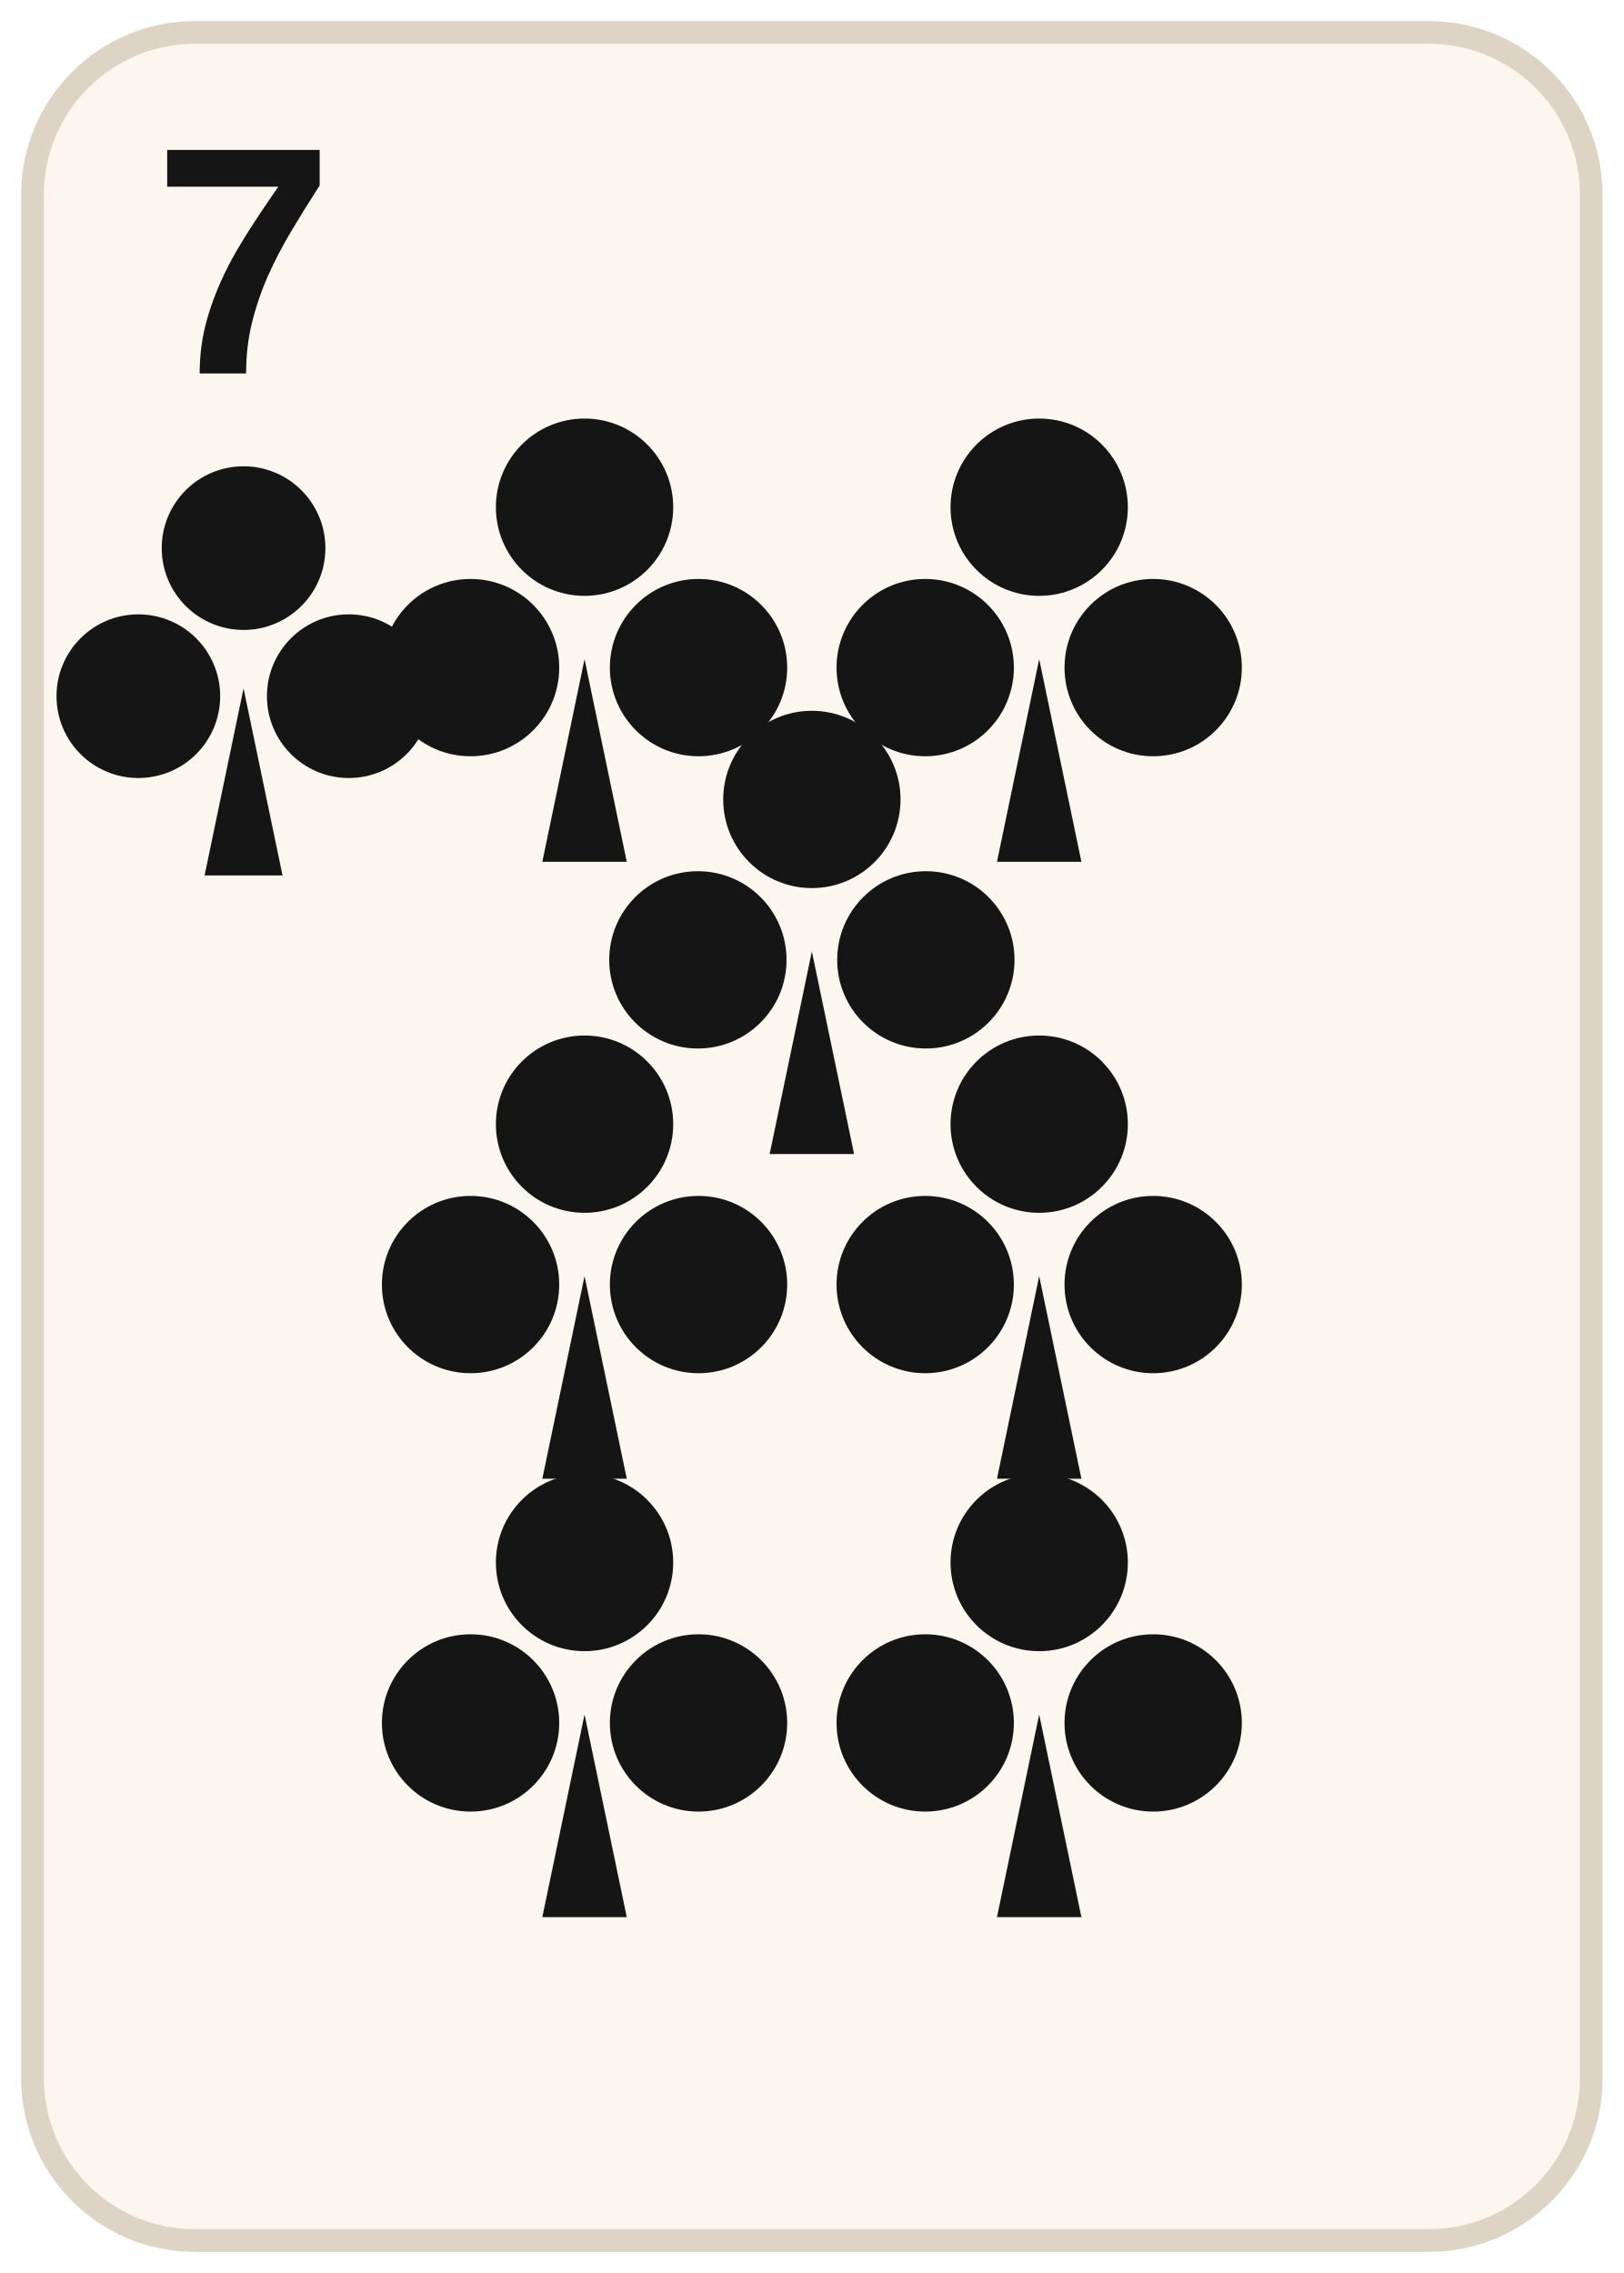
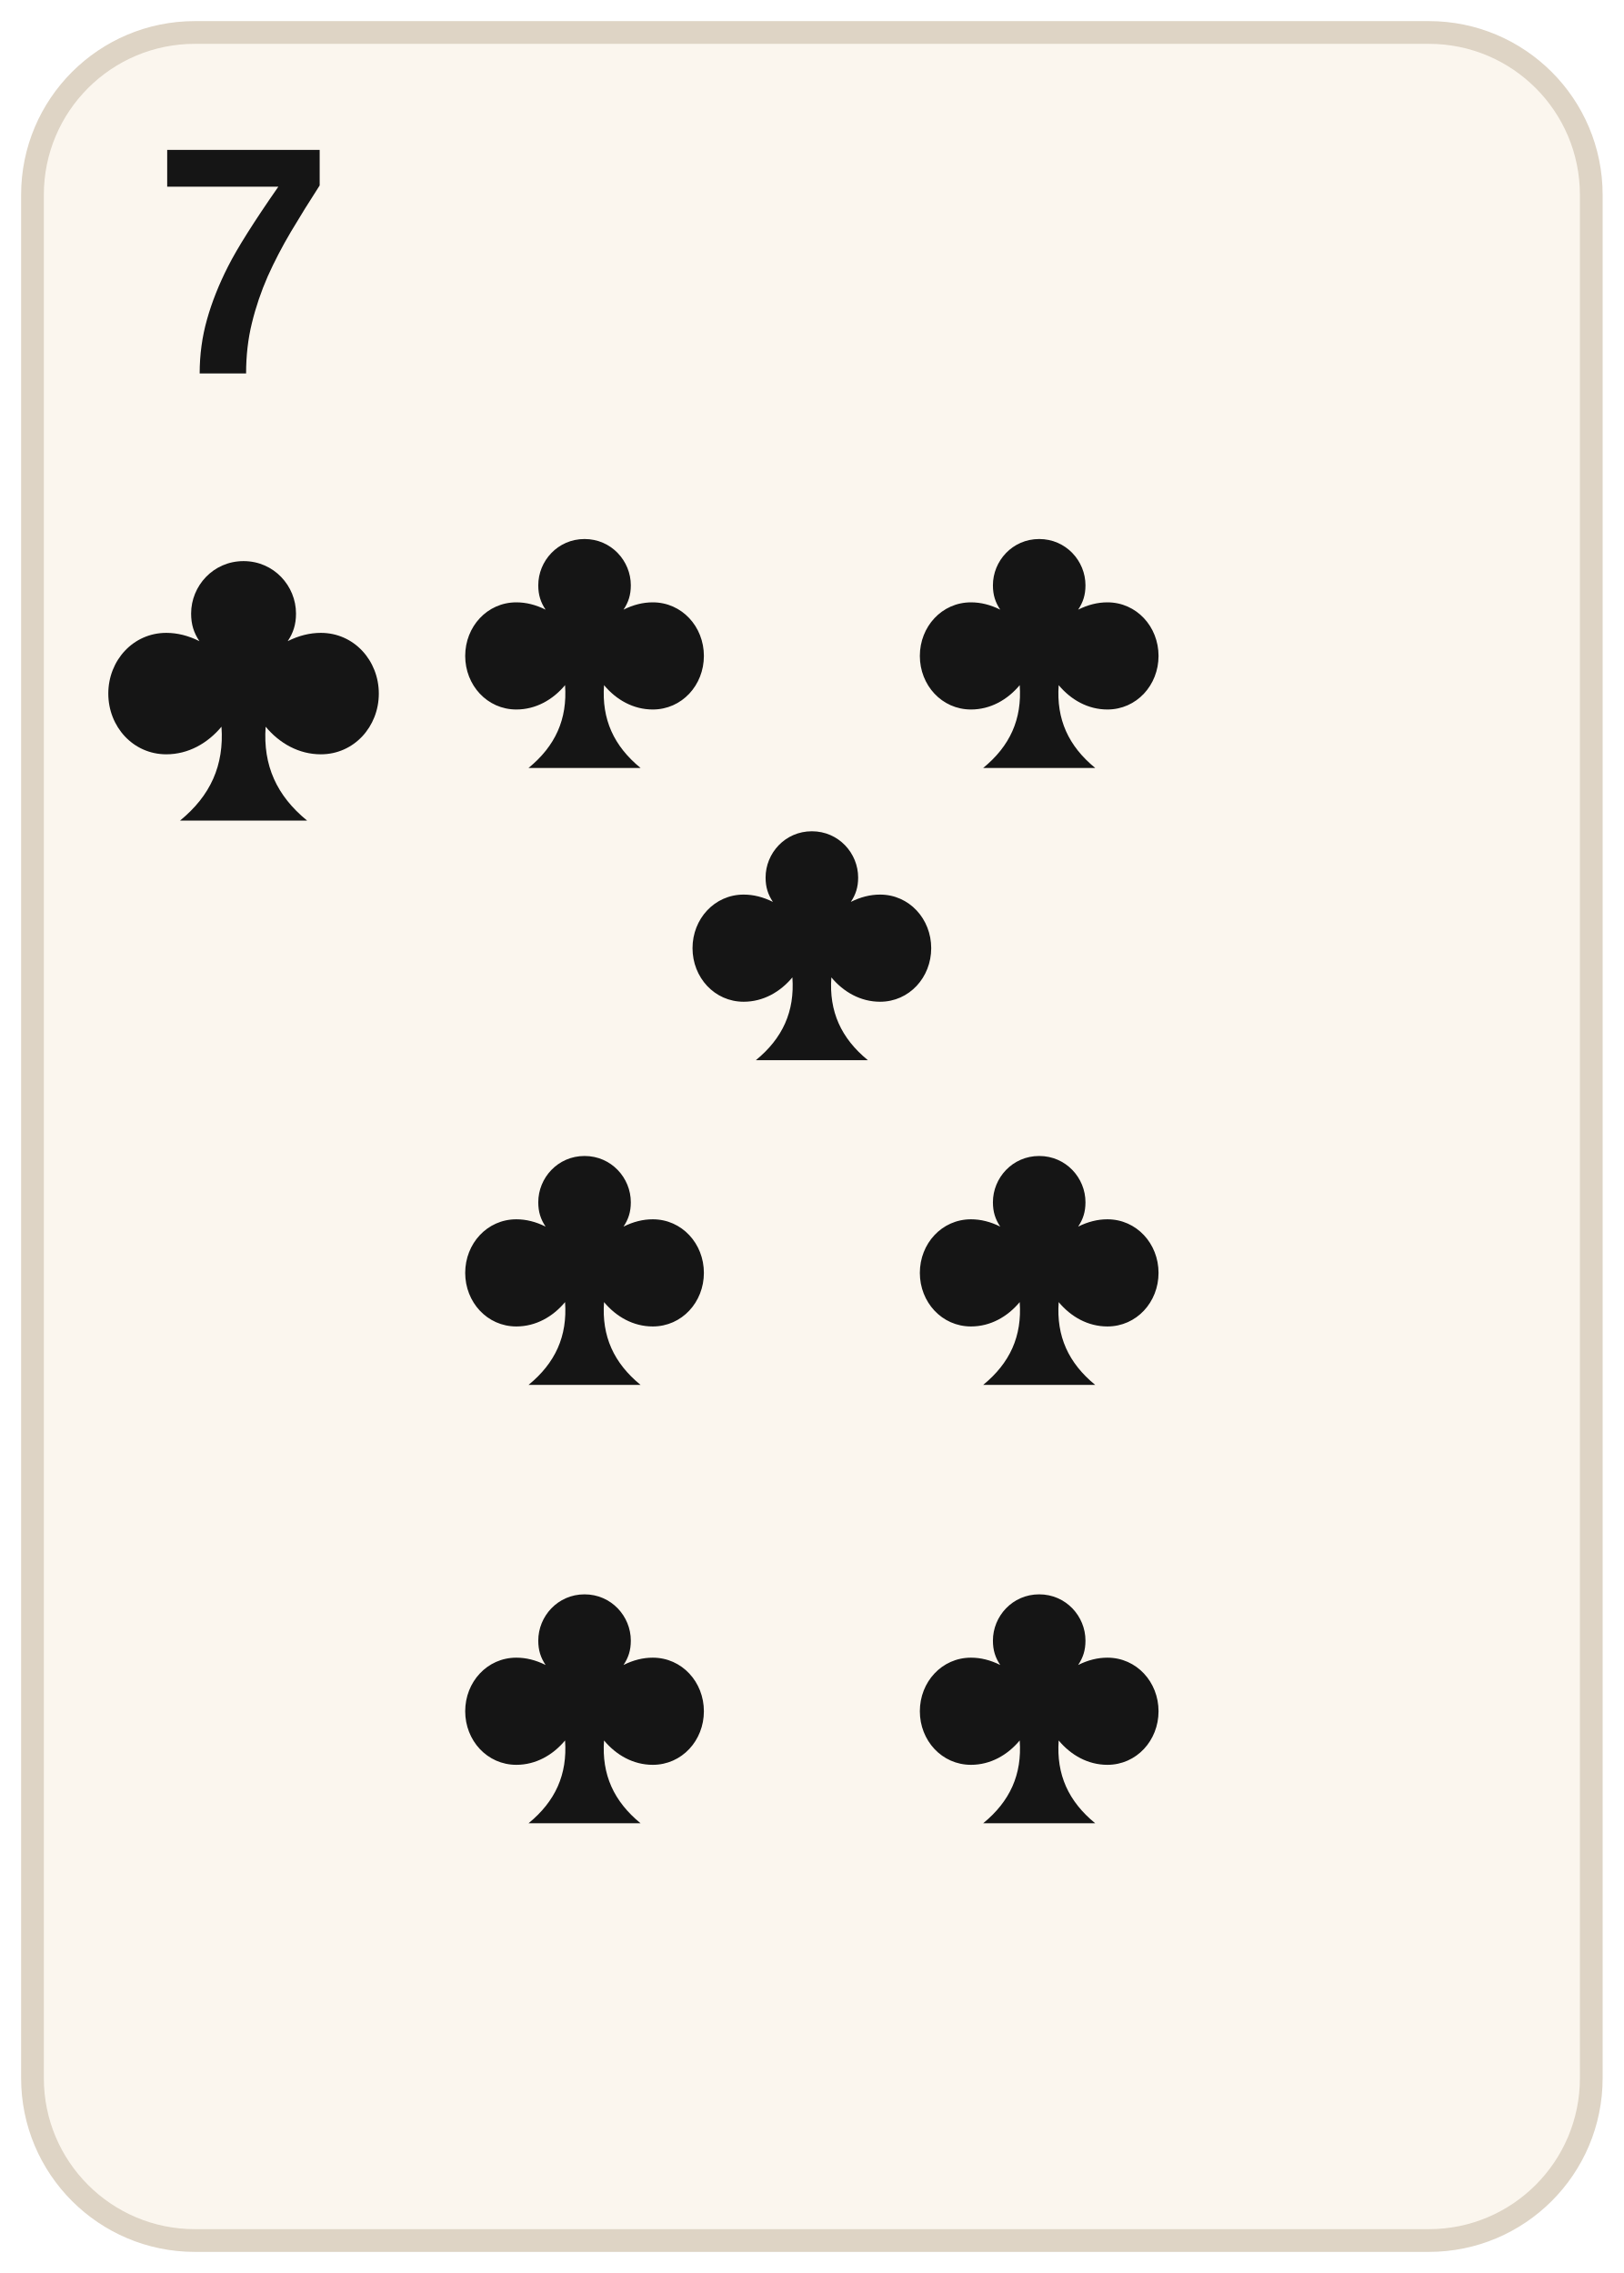
<svg xmlns="http://www.w3.org/2000/svg" viewBox="0 0 100 140" role="img" aria-label="7 of Clubs">
  <rect x="2" y="2" width="96" height="136" rx="10" fill="#fbf6ee" stroke="#ded4c5" stroke-width="1.4" />
  <g font-family="Haskoy,-apple-system,BlinkMacSystemFont,'Segoe UI',Arial,sans-serif">
    <text x="15" y="23" fill="#151515" font-size="20" font-weight="700" text-anchor="middle">7</text>
-     <g fill="#151515" transform="translate(15 40) scale(0.24)">
-       <path d="M-21-26a21 21 0 1 0 42 0 21 21 0 1 0-42 0ZM-48 12a21 21 0 1 0 42 0 21 21 0 1 0-42 0ZM6 12a21 21 0 1 0 42 0 21 21 0 1 0-42 0ZM0 10 10 58H-10Z" />
+     <g fill="#151515" transform="translate(15 40) scale(0.17)">
+       <path d="M0-32C-11-32-19-23-19-13c0 4 1 7 3 10-4-2-8-3-12-3-12 0-21 10-21 22s9 22 21 22c8 0 15-4 20-10 1 14-4 25-15 34h46C12 53 7 42 8 28c5 6 12 10 20 10 12 0 21-10 21-22S40-6 28-6c-4 0-8 1-12 3 2-3 3-6 3-10 0-10-8-19-19-19Z" />
    </g>
  </g>
  <g>
-     <g fill="#151515" transform="translate(36 38) scale(0.26)">
-       <path d="M-21-26a21 21 0 1 0 42 0 21 21 0 1 0-42 0ZM-48 12a21 21 0 1 0 42 0 21 21 0 1 0-42 0ZM6 12a21 21 0 1 0 42 0 21 21 0 1 0-42 0ZM0 10 10 58H-10Z" />
+     <g fill="#151515" transform="translate(36 38) scale(0.15)">
+       <path d="M0-32C-11-32-19-23-19-13c0 4 1 7 3 10-4-2-8-3-12-3-12 0-21 10-21 22s9 22 21 22c8 0 15-4 20-10 1 14-4 25-15 34h46C12 53 7 42 8 28c5 6 12 10 20 10 12 0 21-10 21-22S40-6 28-6c-4 0-8 1-12 3 2-3 3-6 3-10 0-10-8-19-19-19Z" />
    </g>
-     <g fill="#151515" transform="translate(64 38) scale(0.26)">
-       <path d="M-21-26a21 21 0 1 0 42 0 21 21 0 1 0-42 0ZM-48 12a21 21 0 1 0 42 0 21 21 0 1 0-42 0ZM6 12a21 21 0 1 0 42 0 21 21 0 1 0-42 0ZM0 10 10 58H-10Z" />
+     <g fill="#151515" transform="translate(64 38) scale(0.15)">
+       <path d="M0-32C-11-32-19-23-19-13c0 4 1 7 3 10-4-2-8-3-12-3-12 0-21 10-21 22s9 22 21 22c8 0 15-4 20-10 1 14-4 25-15 34h46C12 53 7 42 8 28c5 6 12 10 20 10 12 0 21-10 21-22S40-6 28-6c-4 0-8 1-12 3 2-3 3-6 3-10 0-10-8-19-19-19Z" />
    </g>
-     <g fill="#151515" transform="translate(50 56) scale(0.26)">
-       <path d="M-21-26a21 21 0 1 0 42 0 21 21 0 1 0-42 0ZM-48 12a21 21 0 1 0 42 0 21 21 0 1 0-42 0ZM6 12a21 21 0 1 0 42 0 21 21 0 1 0-42 0ZM0 10 10 58H-10Z" />
+     <g fill="#151515" transform="translate(50 56) scale(0.15)">
+       <path d="M0-32C-11-32-19-23-19-13c0 4 1 7 3 10-4-2-8-3-12-3-12 0-21 10-21 22s9 22 21 22c8 0 15-4 20-10 1 14-4 25-15 34h46C12 53 7 42 8 28c5 6 12 10 20 10 12 0 21-10 21-22S40-6 28-6c-4 0-8 1-12 3 2-3 3-6 3-10 0-10-8-19-19-19Z" />
    </g>
-     <g fill="#151515" transform="translate(36 76) scale(0.26)">
-       <path d="M-21-26a21 21 0 1 0 42 0 21 21 0 1 0-42 0ZM-48 12a21 21 0 1 0 42 0 21 21 0 1 0-42 0ZM6 12a21 21 0 1 0 42 0 21 21 0 1 0-42 0ZM0 10 10 58H-10Z" />
+     <g fill="#151515" transform="translate(36 76) scale(0.15)">
+       <path d="M0-32C-11-32-19-23-19-13c0 4 1 7 3 10-4-2-8-3-12-3-12 0-21 10-21 22s9 22 21 22c8 0 15-4 20-10 1 14-4 25-15 34h46C12 53 7 42 8 28c5 6 12 10 20 10 12 0 21-10 21-22S40-6 28-6c-4 0-8 1-12 3 2-3 3-6 3-10 0-10-8-19-19-19Z" />
    </g>
-     <g fill="#151515" transform="translate(64 76) scale(0.26)">
-       <path d="M-21-26a21 21 0 1 0 42 0 21 21 0 1 0-42 0ZM-48 12a21 21 0 1 0 42 0 21 21 0 1 0-42 0ZM6 12a21 21 0 1 0 42 0 21 21 0 1 0-42 0ZM0 10 10 58H-10Z" />
+     <g fill="#151515" transform="translate(64 76) scale(0.15)">
+       <path d="M0-32C-11-32-19-23-19-13c0 4 1 7 3 10-4-2-8-3-12-3-12 0-21 10-21 22s9 22 21 22c8 0 15-4 20-10 1 14-4 25-15 34h46C12 53 7 42 8 28c5 6 12 10 20 10 12 0 21-10 21-22S40-6 28-6c-4 0-8 1-12 3 2-3 3-6 3-10 0-10-8-19-19-19Z" />
    </g>
-     <g fill="#151515" transform="translate(36 103) scale(0.26)">
-       <path d="M-21-26a21 21 0 1 0 42 0 21 21 0 1 0-42 0ZM-48 12a21 21 0 1 0 42 0 21 21 0 1 0-42 0ZM6 12a21 21 0 1 0 42 0 21 21 0 1 0-42 0ZM0 10 10 58H-10Z" />
+     <g fill="#151515" transform="translate(36 103) scale(0.15)">
+       <path d="M0-32C-11-32-19-23-19-13c0 4 1 7 3 10-4-2-8-3-12-3-12 0-21 10-21 22s9 22 21 22c8 0 15-4 20-10 1 14-4 25-15 34h46C12 53 7 42 8 28c5 6 12 10 20 10 12 0 21-10 21-22S40-6 28-6c-4 0-8 1-12 3 2-3 3-6 3-10 0-10-8-19-19-19Z" />
    </g>
-     <g fill="#151515" transform="translate(64 103) scale(0.26)">
-       <path d="M-21-26a21 21 0 1 0 42 0 21 21 0 1 0-42 0ZM-48 12a21 21 0 1 0 42 0 21 21 0 1 0-42 0ZM6 12a21 21 0 1 0 42 0 21 21 0 1 0-42 0ZM0 10 10 58H-10Z" />
+     <g fill="#151515" transform="translate(64 103) scale(0.15)">
+       <path d="M0-32C-11-32-19-23-19-13c0 4 1 7 3 10-4-2-8-3-12-3-12 0-21 10-21 22s9 22 21 22c8 0 15-4 20-10 1 14-4 25-15 34h46C12 53 7 42 8 28c5 6 12 10 20 10 12 0 21-10 21-22S40-6 28-6c-4 0-8 1-12 3 2-3 3-6 3-10 0-10-8-19-19-19Z" />
    </g>
  </g>
</svg>
